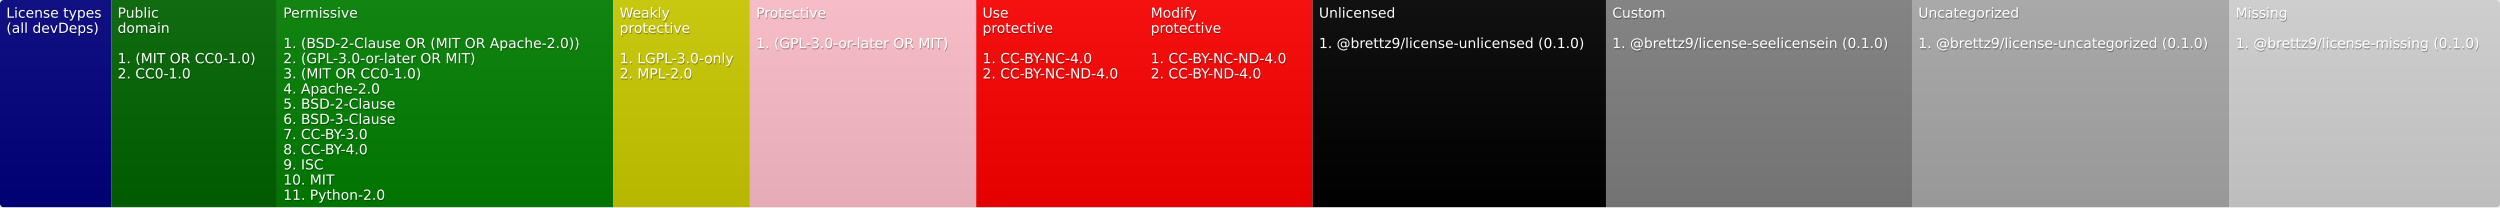
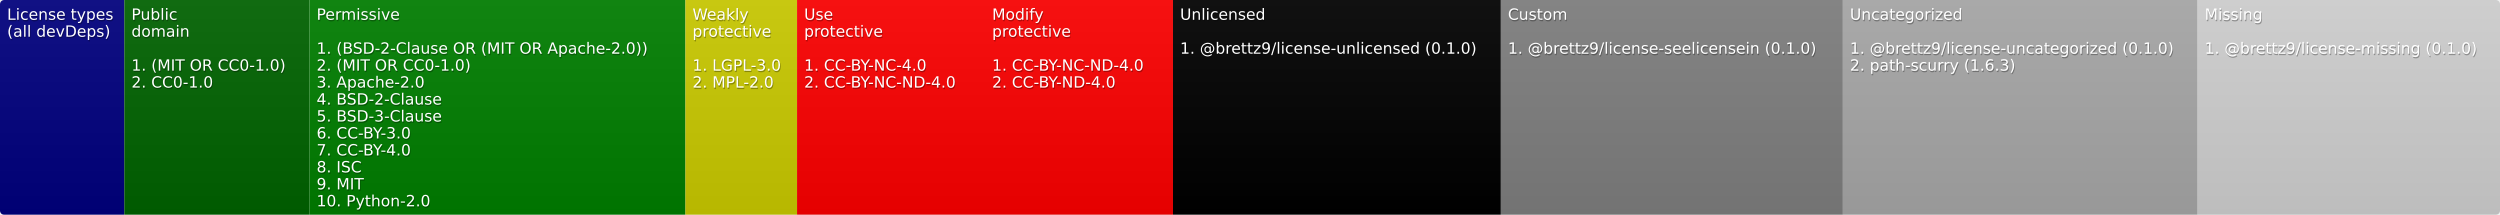
- <svg xmlns="http://www.w3.org/2000/svg" width="1977" height="164">
+ <svg xmlns="http://www.w3.org/2000/svg" width="1769" height="152">
  <defs>
    <style>text{font-size:11px;font-family:Verdana,DejaVu Sans,Geneva,sans-serif}text.shadow{fill:#010101;fill-opacity:.3}text.high{fill:#fff}</style>
    <linearGradient id="smooth" x2="0" y2="100%">
      <stop offset="0" stop-color="#aaa" stop-opacity=".1" />
      <stop offset="1" stop-opacity=".1" />
    </linearGradient>
    <mask id="round">
      <rect width="100%" height="100%" rx="3" fill="#fff" />
    </mask>
  </defs>
  <g id="bg" mask="url(#round)">
-     <path fill="navy" d="M0 0h88v164H0z" />
-     <path fill="#006400" d="M88 0h131v164H88z" />
-     <path fill="green" d="M219 0h266v164H219z" />
-     <path fill="#cc0" d="M485 0h108v164H485z" />
-     <path fill="pink" d="M593 0h179v164H593z" />
-     <path fill="red" d="M772 0h133v164H772zM905 0h133v164H905z" />
-     <path d="M1038 0h232v164h-232z" />
-     <path fill="gray" d="M1270 0h242v164h-242z" />
-     <path fill="#a9a9a9" d="M1512 0h251v164h-251z" />
-     <path fill="#d3d3d3" d="M1763 0h214v164h-214z" />
-     <path fill="url(#smooth)" d="M0 0h1977v164H0z" />
+     <path fill="navy" d="M0 0h88v152H0z" />
+     <path fill="#006400" d="M88 0h131v152H88z" />
+     <path fill="green" d="M219 0h266v152H219z" />
+     <path fill="#cc0" d="M485 0h79v152h-79z" />
+     <path fill="red" d="M564 0h133v152H564zM697 0h133v152H697z" />
+     <path d="M830 0h232v152H830z" />
+     <path fill="gray" d="M1062 0h242v152h-242z" />
+     <path fill="#a9a9a9" d="M1304 0h251v152h-251z" />
+     <path fill="#d3d3d3" d="M1555 0h214v152h-214z" />
+     <path fill="url(#smooth)" d="M0 0h1769v152H0z" />
  </g>
  <g id="fg">
    <text class="shadow" x="5.5" y="15">License types</text>
    <text class="high" x="5" y="14">License types</text>
    <text class="shadow" x="5.5" y="27">(all devDeps)</text>
    <text class="high" x="5" y="26">(all devDeps)</text>
    <text class="shadow" x="93.5" y="15">Public</text>
    <text class="high" x="93" y="14">Public</text>
    <text class="shadow" x="93.5" y="27">domain</text>
    <text class="high" x="93" y="26">domain</text>
    <text class="shadow" x="93.5" y="51">1. (MIT OR CC0-1.0)</text>
    <text class="high" x="93" y="50">1. (MIT OR CC0-1.0)</text>
    <text class="shadow" x="93.5" y="63">2. CC0-1.0</text>
    <text class="high" x="93" y="62">2. CC0-1.0</text>
    <text class="shadow" x="224.5" y="15">Permissive</text>
    <text class="high" x="224" y="14">Permissive</text>
    <text class="shadow" x="224.5" y="39">1. (BSD-2-Clause OR (MIT OR Apache-2.0))</text>
    <text class="high" x="224" y="38">1. (BSD-2-Clause OR (MIT OR Apache-2.0))</text>
-     <text class="shadow" x="224.5" y="51">2. (GPL-3.0-or-later OR MIT)</text>
-     <text class="high" x="224" y="50">2. (GPL-3.0-or-later OR MIT)</text>
-     <text class="shadow" x="224.5" y="63">3. (MIT OR CC0-1.0)</text>
-     <text class="high" x="224" y="62">3. (MIT OR CC0-1.0)</text>
-     <text class="shadow" x="224.5" y="75">4. Apache-2.0</text>
-     <text class="high" x="224" y="74">4. Apache-2.0</text>
-     <text class="shadow" x="224.5" y="87">5. BSD-2-Clause</text>
-     <text class="high" x="224" y="86">5. BSD-2-Clause</text>
-     <text class="shadow" x="224.5" y="99">6. BSD-3-Clause</text>
-     <text class="high" x="224" y="98">6. BSD-3-Clause</text>
-     <text class="shadow" x="224.5" y="111">7. CC-BY-3.0</text>
-     <text class="high" x="224" y="110">7. CC-BY-3.0</text>
-     <text class="shadow" x="224.5" y="123">8. CC-BY-4.0</text>
-     <text class="high" x="224" y="122">8. CC-BY-4.0</text>
-     <text class="shadow" x="224.5" y="135">9. ISC</text>
-     <text class="high" x="224" y="134">9. ISC</text>
-     <text class="shadow" x="224.5" y="147">10. MIT</text>
-     <text class="high" x="224" y="146">10. MIT</text>
-     <text class="shadow" x="224.5" y="159">11. Python-2.0</text>
-     <text class="high" x="224" y="158">11. Python-2.0</text>
+     <text class="shadow" x="224.5" y="51">2. (MIT OR CC0-1.0)</text>
+     <text class="high" x="224" y="50">2. (MIT OR CC0-1.0)</text>
+     <text class="shadow" x="224.5" y="63">3. Apache-2.0</text>
+     <text class="high" x="224" y="62">3. Apache-2.0</text>
+     <text class="shadow" x="224.5" y="75">4. BSD-2-Clause</text>
+     <text class="high" x="224" y="74">4. BSD-2-Clause</text>
+     <text class="shadow" x="224.5" y="87">5. BSD-3-Clause</text>
+     <text class="high" x="224" y="86">5. BSD-3-Clause</text>
+     <text class="shadow" x="224.5" y="99">6. CC-BY-3.0</text>
+     <text class="high" x="224" y="98">6. CC-BY-3.0</text>
+     <text class="shadow" x="224.5" y="111">7. CC-BY-4.0</text>
+     <text class="high" x="224" y="110">7. CC-BY-4.0</text>
+     <text class="shadow" x="224.5" y="123">8. ISC</text>
+     <text class="high" x="224" y="122">8. ISC</text>
+     <text class="shadow" x="224.5" y="135">9. MIT</text>
+     <text class="high" x="224" y="134">9. MIT</text>
+     <text class="shadow" x="224.5" y="147">10. Python-2.0</text>
+     <text class="high" x="224" y="146">10. Python-2.0</text>
    <text class="shadow" x="490.5" y="15">Weakly</text>
    <text class="high" x="490" y="14">Weakly</text>
    <text class="shadow" x="490.5" y="27">protective</text>
    <text class="high" x="490" y="26">protective</text>
-     <text class="shadow" x="490.5" y="51">1. LGPL-3.0-only</text>
-     <text class="high" x="490" y="50">1. LGPL-3.0-only</text>
+     <text class="shadow" x="490.5" y="51">1. LGPL-3.0</text>
+     <text class="high" x="490" y="50">1. LGPL-3.0</text>
    <text class="shadow" x="490.5" y="63">2. MPL-2.0</text>
    <text class="high" x="490" y="62">2. MPL-2.0</text>
-     <text class="shadow" x="598.5" y="15">Protective</text>
-     <text class="high" x="598" y="14">Protective</text>
-     <text class="shadow" x="598.5" y="39">1. (GPL-3.0-or-later OR MIT)</text>
-     <text class="high" x="598" y="38">1. (GPL-3.0-or-later OR MIT)</text>
-     <text class="shadow" x="777.5" y="15">Use</text>
-     <text class="high" x="777" y="14">Use</text>
-     <text class="shadow" x="777.5" y="27">protective</text>
-     <text class="high" x="777" y="26">protective</text>
-     <text class="shadow" x="777.5" y="51">1. CC-BY-NC-4.0</text>
-     <text class="high" x="777" y="50">1. CC-BY-NC-4.0</text>
-     <text class="shadow" x="777.5" y="63">2. CC-BY-NC-ND-4.0</text>
-     <text class="high" x="777" y="62">2. CC-BY-NC-ND-4.0</text>
-     <text class="shadow" x="910.5" y="15">Modify</text>
-     <text class="high" x="910" y="14">Modify</text>
-     <text class="shadow" x="910.5" y="27">protective</text>
-     <text class="high" x="910" y="26">protective</text>
-     <text class="shadow" x="910.5" y="51">1. CC-BY-NC-ND-4.0</text>
-     <text class="high" x="910" y="50">1. CC-BY-NC-ND-4.0</text>
-     <text class="shadow" x="910.5" y="63">2. CC-BY-ND-4.0</text>
-     <text class="high" x="910" y="62">2. CC-BY-ND-4.0</text>
-     <text class="shadow" x="1043.5" y="15">Unlicensed</text>
-     <text class="high" x="1043" y="14">Unlicensed</text>
-     <text class="shadow" x="1043.5" y="39">1. @brettz9/license-unlicensed (0.1.0)</text>
-     <text class="high" x="1043" y="38">1. @brettz9/license-unlicensed (0.1.0)</text>
-     <text class="shadow" x="1275.5" y="15">Custom</text>
-     <text class="high" x="1275" y="14">Custom</text>
-     <text class="shadow" x="1275.5" y="39">1. @brettz9/license-seelicensein (0.1.0)</text>
-     <text class="high" x="1275" y="38">1. @brettz9/license-seelicensein (0.1.0)</text>
-     <text class="shadow" x="1517.5" y="15">Uncategorized</text>
-     <text class="high" x="1517" y="14">Uncategorized</text>
-     <text class="shadow" x="1517.5" y="39">1. @brettz9/license-uncategorized (0.1.0)</text>
-     <text class="high" x="1517" y="38">1. @brettz9/license-uncategorized (0.1.0)</text>
-     <text class="shadow" x="1768.5" y="15">Missing</text>
-     <text class="high" x="1768" y="14">Missing</text>
-     <text class="shadow" x="1768.5" y="39">1. @brettz9/license-missing (0.1.0)</text>
-     <text class="high" x="1768" y="38">1. @brettz9/license-missing (0.1.0)</text>
+     <text class="shadow" x="569.5" y="15">Use</text>
+     <text class="high" x="569" y="14">Use</text>
+     <text class="shadow" x="569.5" y="27">protective</text>
+     <text class="high" x="569" y="26">protective</text>
+     <text class="shadow" x="569.5" y="51">1. CC-BY-NC-4.0</text>
+     <text class="high" x="569" y="50">1. CC-BY-NC-4.0</text>
+     <text class="shadow" x="569.5" y="63">2. CC-BY-NC-ND-4.0</text>
+     <text class="high" x="569" y="62">2. CC-BY-NC-ND-4.0</text>
+     <text class="shadow" x="702.5" y="15">Modify</text>
+     <text class="high" x="702" y="14">Modify</text>
+     <text class="shadow" x="702.5" y="27">protective</text>
+     <text class="high" x="702" y="26">protective</text>
+     <text class="shadow" x="702.5" y="51">1. CC-BY-NC-ND-4.0</text>
+     <text class="high" x="702" y="50">1. CC-BY-NC-ND-4.0</text>
+     <text class="shadow" x="702.5" y="63">2. CC-BY-ND-4.0</text>
+     <text class="high" x="702" y="62">2. CC-BY-ND-4.0</text>
+     <text class="shadow" x="835.5" y="15">Unlicensed</text>
+     <text class="high" x="835" y="14">Unlicensed</text>
+     <text class="shadow" x="835.5" y="39">1. @brettz9/license-unlicensed (0.1.0)</text>
+     <text class="high" x="835" y="38">1. @brettz9/license-unlicensed (0.1.0)</text>
+     <text class="shadow" x="1067.5" y="15">Custom</text>
+     <text class="high" x="1067" y="14">Custom</text>
+     <text class="shadow" x="1067.5" y="39">1. @brettz9/license-seelicensein (0.1.0)</text>
+     <text class="high" x="1067" y="38">1. @brettz9/license-seelicensein (0.1.0)</text>
+     <text class="shadow" x="1309.5" y="15">Uncategorized</text>
+     <text class="high" x="1309" y="14">Uncategorized</text>
+     <text class="shadow" x="1309.5" y="39">1. @brettz9/license-uncategorized (0.1.0)</text>
+     <text class="high" x="1309" y="38">1. @brettz9/license-uncategorized (0.1.0)</text>
+     <text class="shadow" x="1309.5" y="51">2. path-scurry (1.6.3)</text>
+     <text class="high" x="1309" y="50">2. path-scurry (1.6.3)</text>
+     <text class="shadow" x="1560.5" y="15">Missing</text>
+     <text class="high" x="1560" y="14">Missing</text>
+     <text class="shadow" x="1560.5" y="39">1. @brettz9/license-missing (0.1.0)</text>
+     <text class="high" x="1560" y="38">1. @brettz9/license-missing (0.1.0)</text>
  </g>
</svg>
